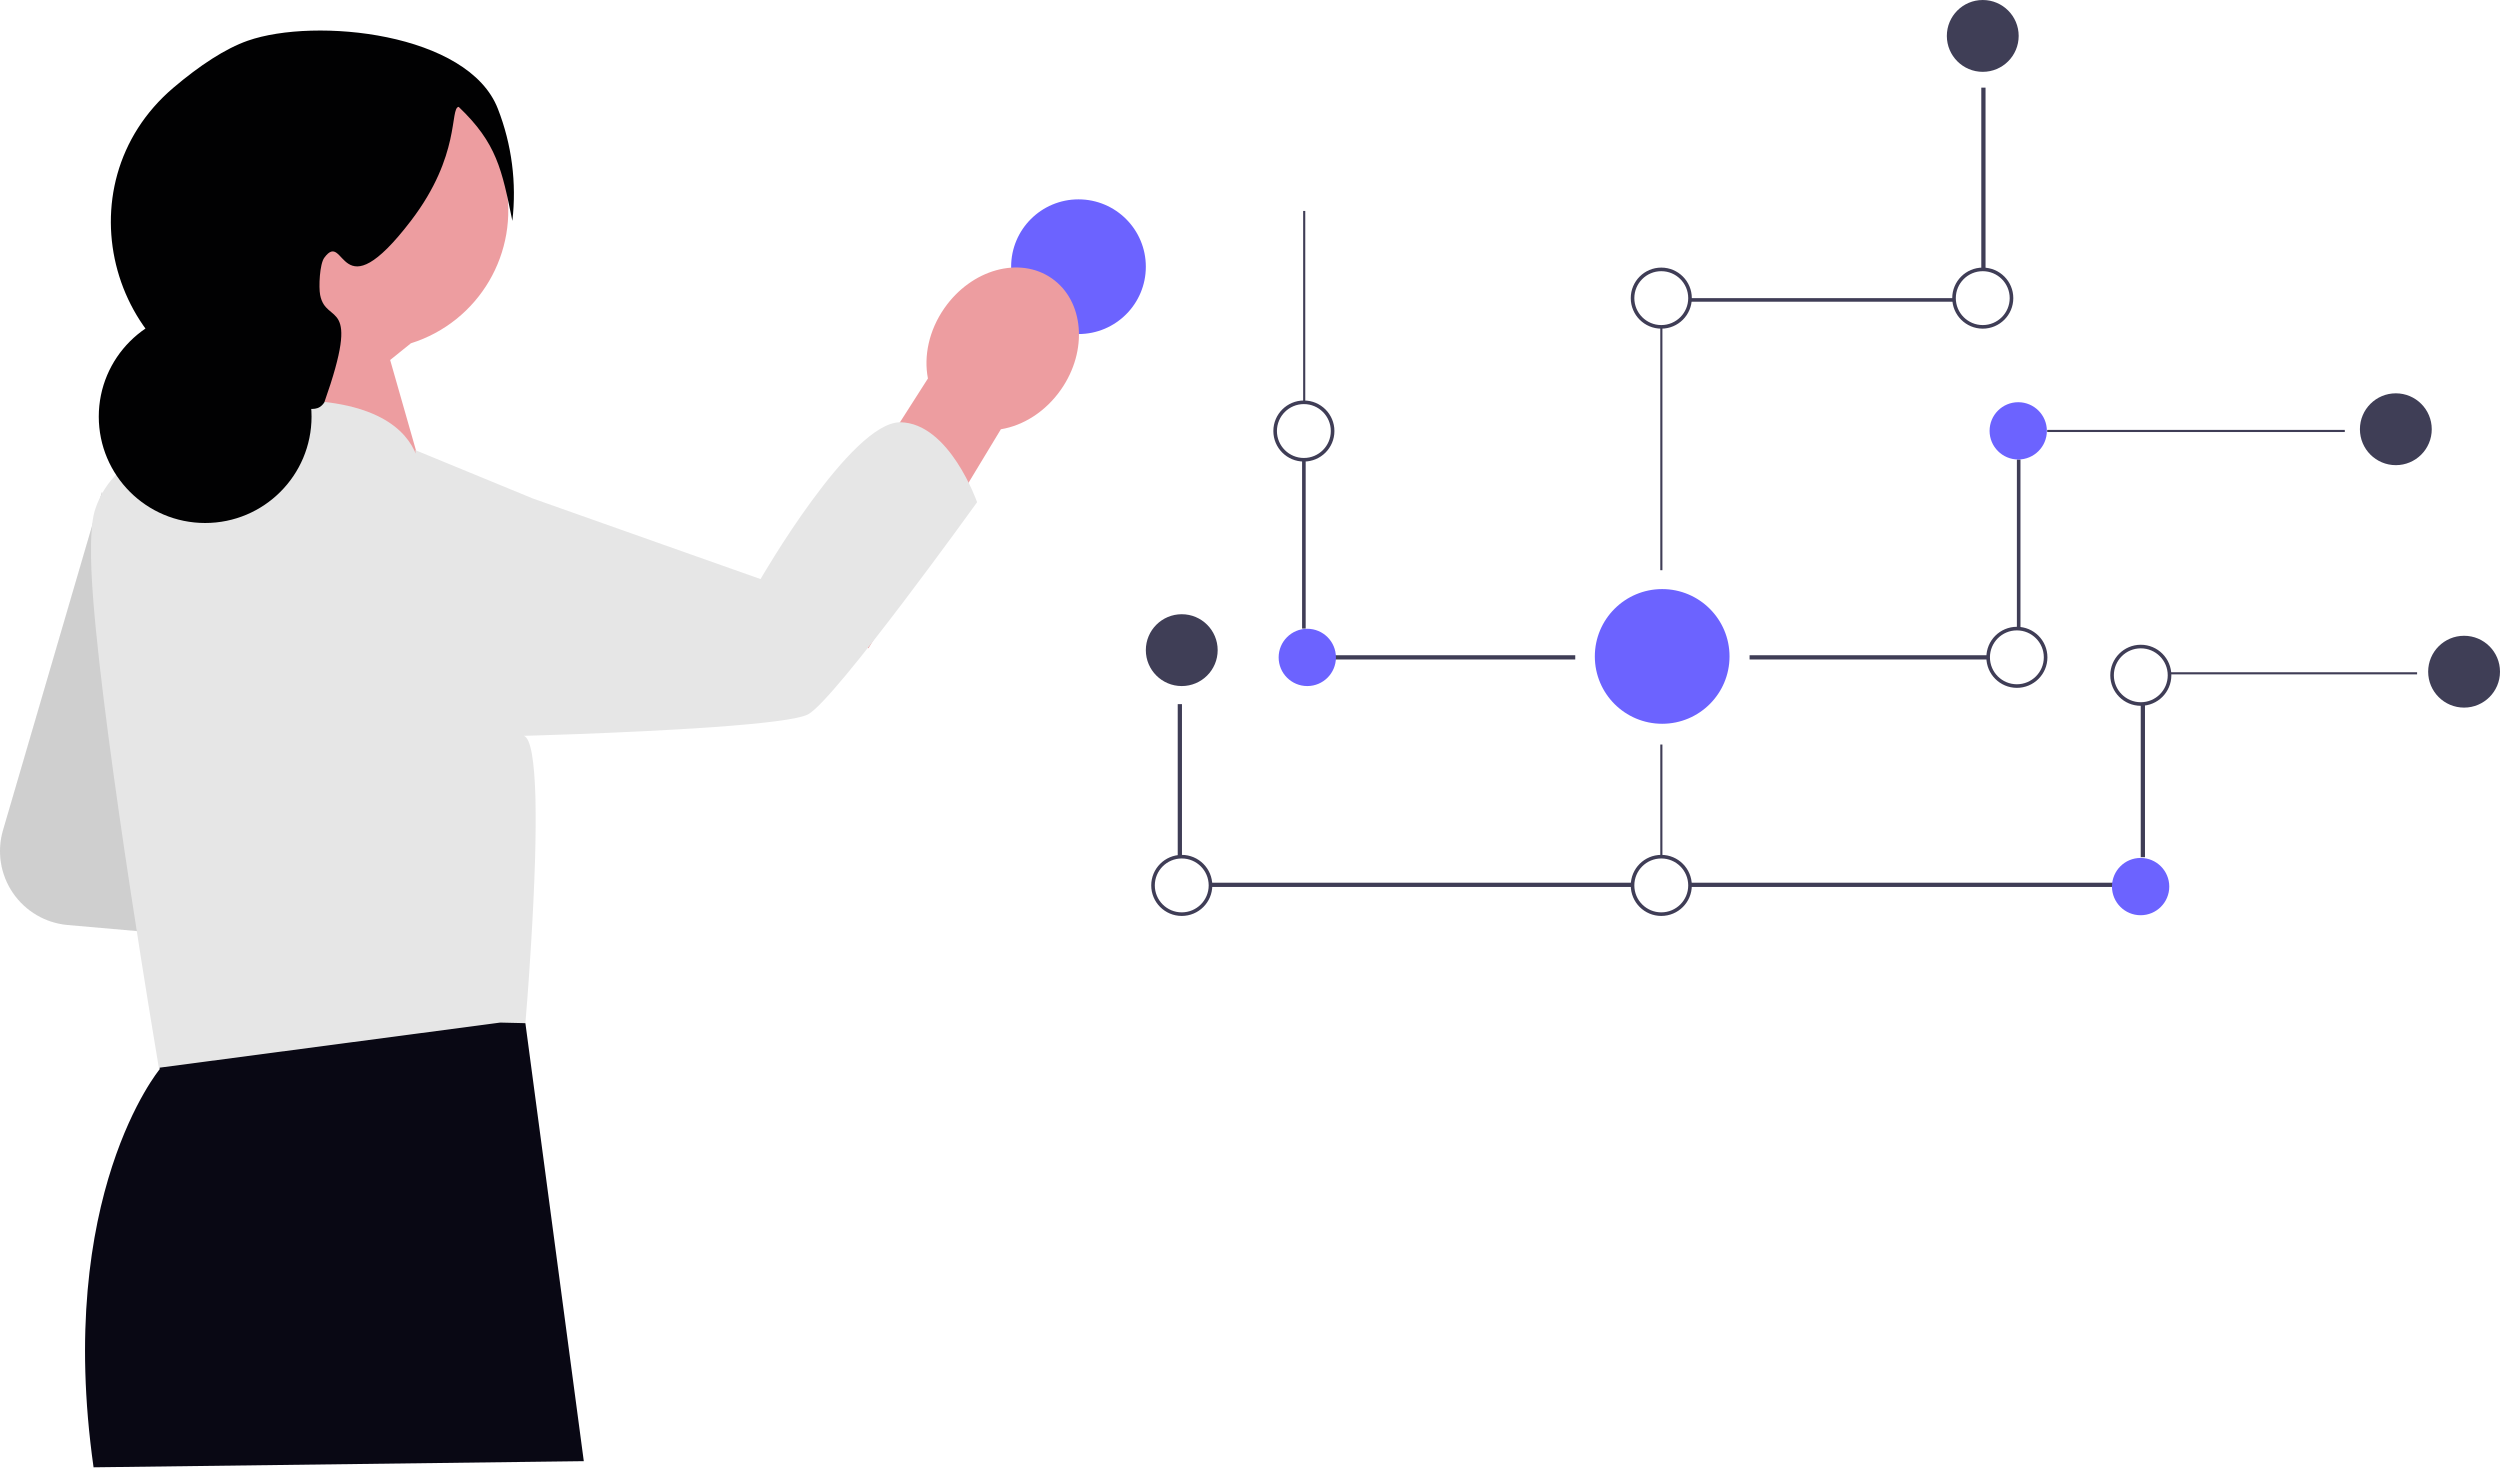
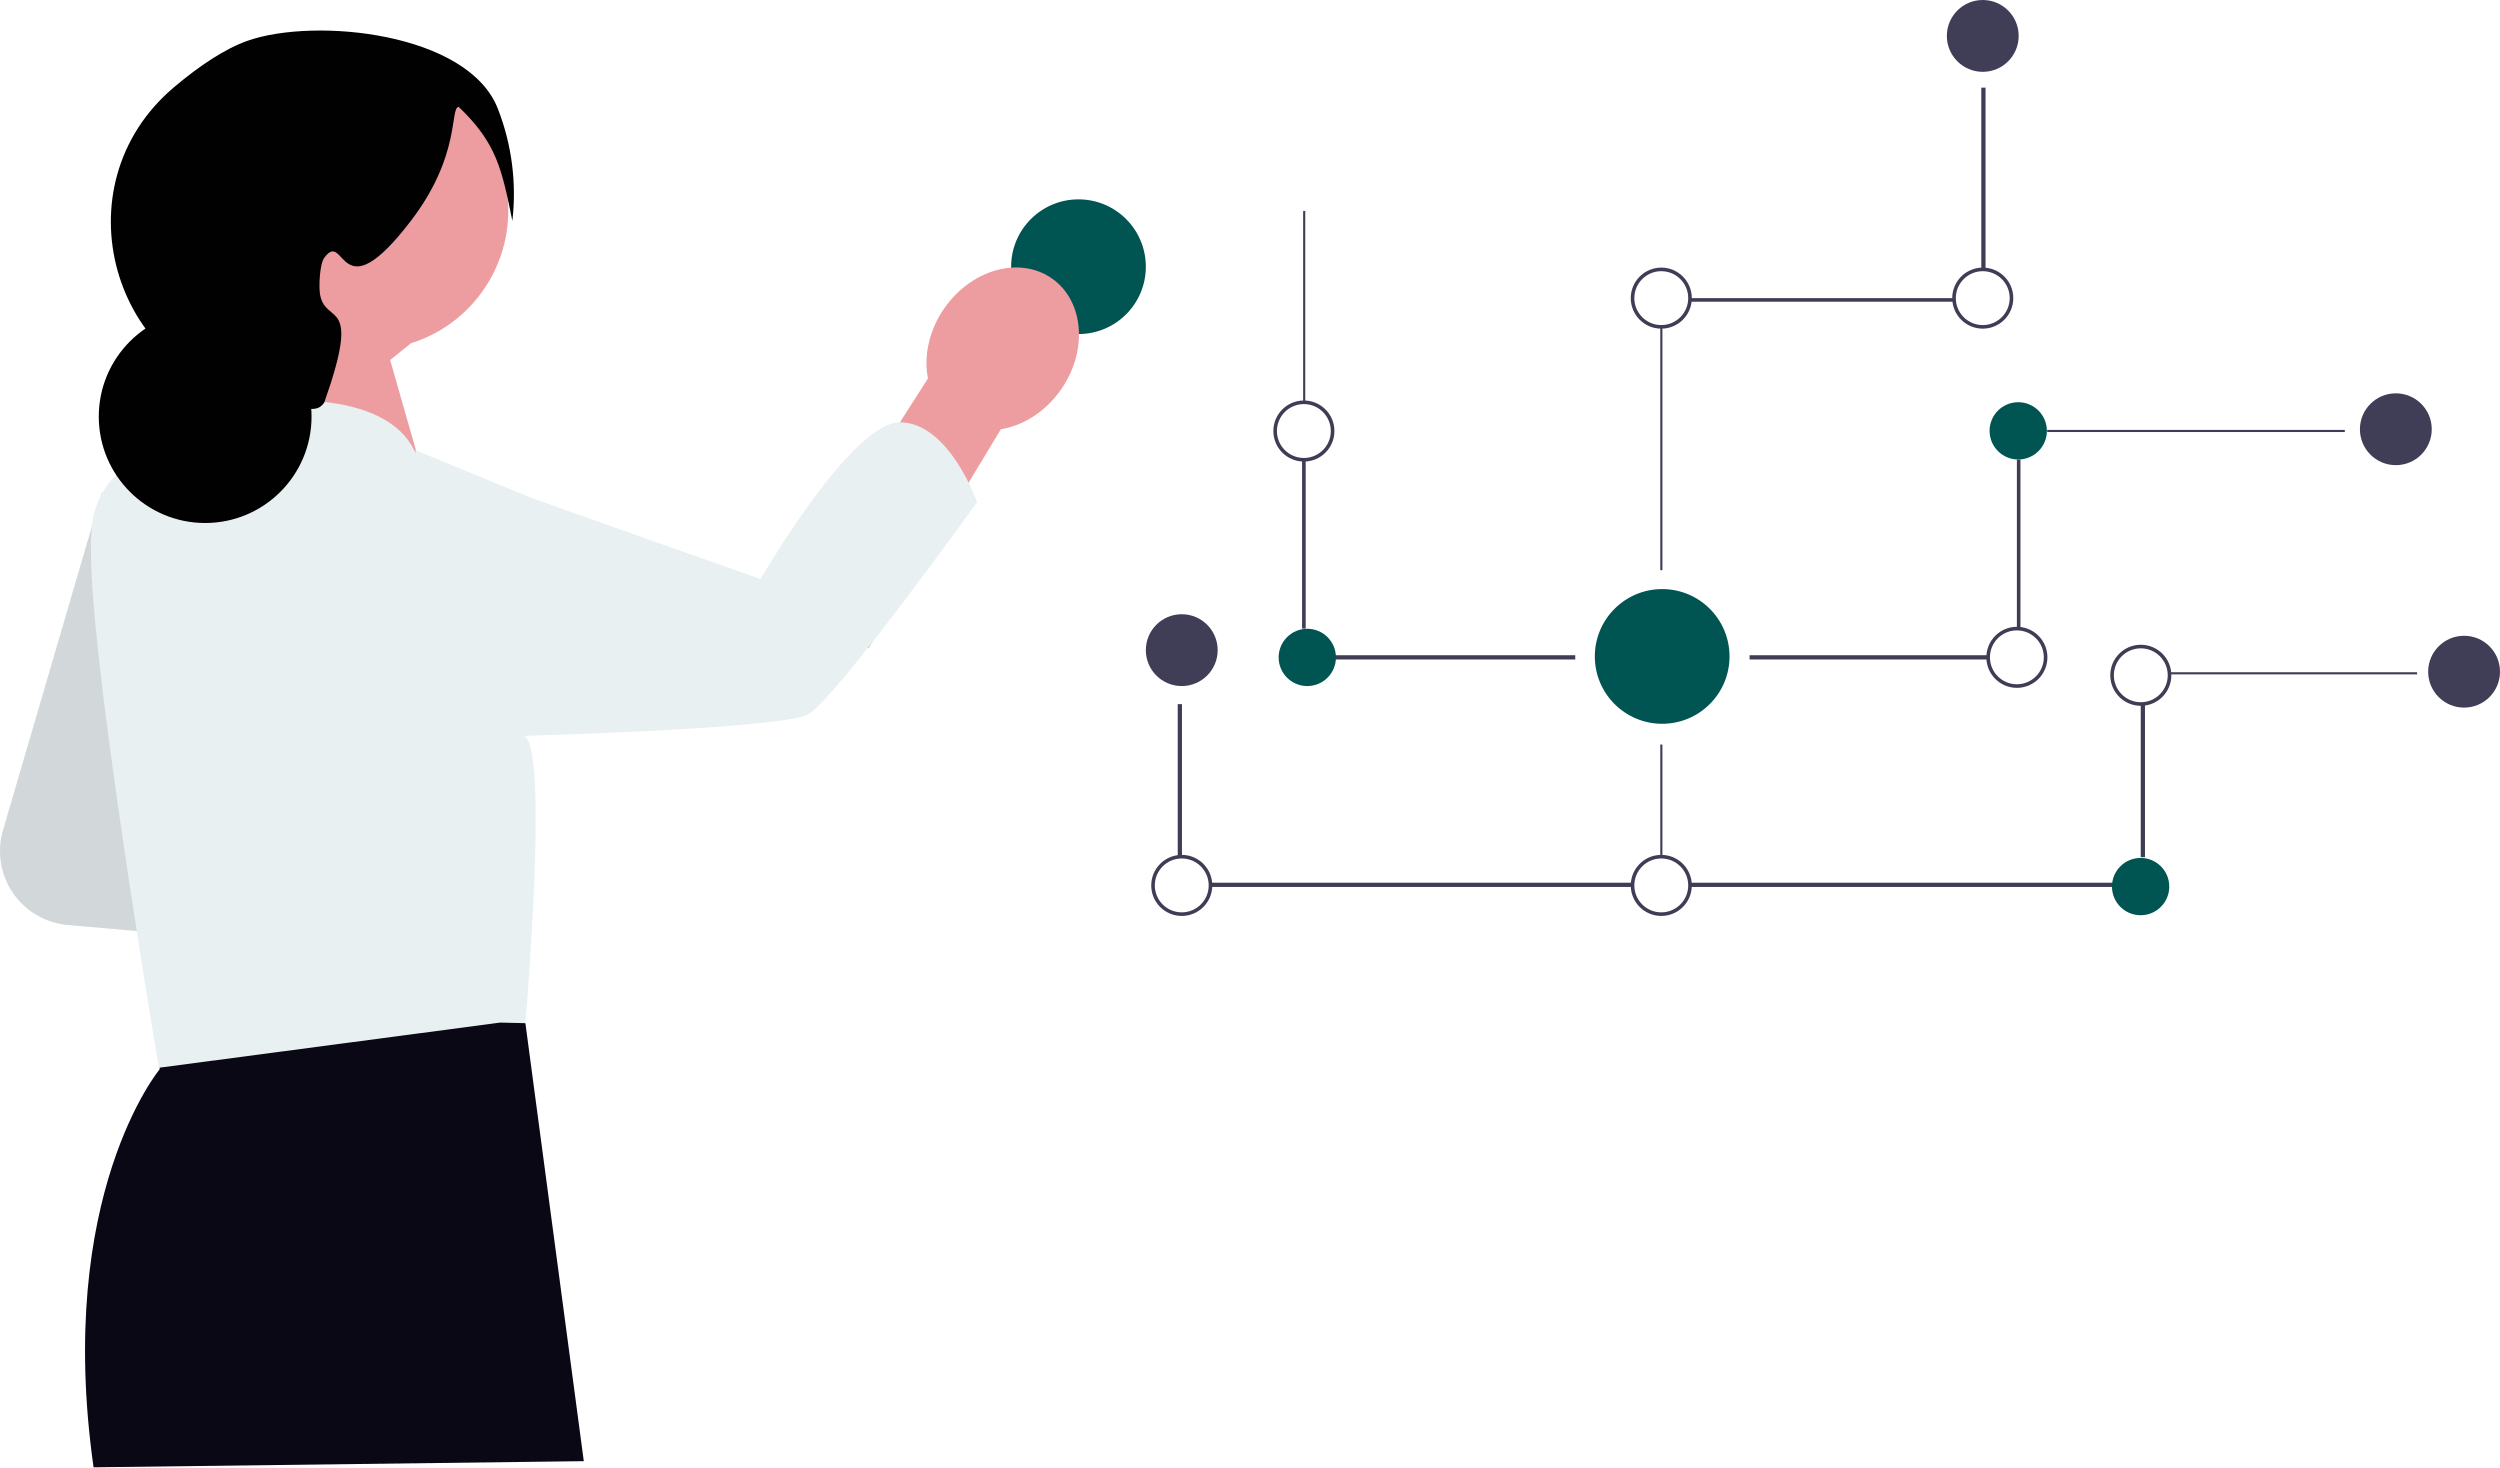
<svg xmlns="http://www.w3.org/2000/svg" width="960" height="563.448" viewBox="0 0 960 563.448" role="img" artist="Katerina Limpitsouni" source="https://undraw.co/">
  <g transform="translate(-263.999 -258.775)">
-     <path d="M25.862,0A25.862,25.862,0,1,1,0,25.862,25.862,25.862,0,0,1,25.862,0Z" transform="translate(652.276 335.327)" fill="#6c63ff" />
+     <path d="M25.862,0A25.862,25.862,0,1,1,0,25.862,25.862,25.862,0,0,1,25.862,0Z" transform="translate(652.276 335.327)" fill="#005451" />
    <g transform="translate(263.999 270.5)">
-       <path d="M677.057,256.307,639.029,386.3A28.5,28.5,0,0,0,663.9,422.7l41.5,3.632Z" transform="translate(-637.882 -79.217)" fill="#e6e6e6" />
+       <path d="M677.057,256.307,639.029,386.3A28.5,28.5,0,0,0,663.9,422.7l41.5,3.632Z" transform="translate(-637.882 -79.217)" fill="#e9f0f2" />
      <path d="M677.057,256.307,639.029,386.3A28.5,28.5,0,0,0,663.9,422.7l41.5,3.632Z" transform="translate(-637.882 -79.217)" opacity="0.1" />
      <path d="M985.081,242.66l-50.866,84.125-23.95-30.343,46.807-73.285c-1.663-8.525.351-18.422,6.3-26.969,10.412-14.953,28.885-20.09,41.26-11.474s13.97,27.725,3.555,42.678c-5.951,8.546-14.534,13.868-23.107,15.267Z" transform="translate(-600.745 -89.55)" fill="#ed9da0" />
      <path d="M701.191,414.662l-6.109,20.776.207,21.065s-40.177,48.323-25.376,152.838l188.25-2.361L835.737,438.795Z" transform="translate(-633.985 -57.618)" fill="#090814" />
      <path d="M715.674,167.731a53.386,53.386,0,1,1,69.374,50.945l-7.96,6.413L791.376,275.1l-16.651,11.779-52.6-43.844s11.366-14.477,17.461-30.806A53.328,53.328,0,0,1,715.674,167.731Z" transform="translate(-627.269 -98.577)" fill="#ed9da0" />
-       <path d="M979.447,233.88c-18.848-.288-53.691,60.2-53.691,60.2l-28.621-10.122-58.866-20.84L793.155,244.55l.2,1.364c-.178-.427-.37-.86-.583-1.3-4.743-9.772-18.52-21.271-57.632-18.991l-18.417,14.536-2.507,1.992a56.8,56.8,0,0,0-23.2,3.613c-8.377,3.367-16.754,9.65-20.717,21.394-2.053,6.057-2.053,18.582-.822,34.494,4.455,57.612,25.221,180.086,25.221,180.086l131.091-17.353,9.672.226s1.15-13.2,2.177-30.49c.637-10.142,1.212-21.661,1.54-32.748.226-8.13.288-16.015.143-22.954-.02-.431-.02-.863-.041-1.294-.39-12.668-1.663-21.851-4.394-22.852,0,0,8.478-.226,20.717-.678,29.566-1.108,81.1-3.593,88.45-7.6,10.388-5.647,64.859-81.434,64.859-81.434s-10.595-30.387-29.463-30.7Z" transform="translate(-633.705 -83.44)" fill="#e6e6e6" />
+       <path d="M979.447,233.88c-18.848-.288-53.691,60.2-53.691,60.2l-28.621-10.122-58.866-20.84L793.155,244.55l.2,1.364c-.178-.427-.37-.86-.583-1.3-4.743-9.772-18.52-21.271-57.632-18.991l-18.417,14.536-2.507,1.992a56.8,56.8,0,0,0-23.2,3.613c-8.377,3.367-16.754,9.65-20.717,21.394-2.053,6.057-2.053,18.582-.822,34.494,4.455,57.612,25.221,180.086,25.221,180.086l131.091-17.353,9.672.226s1.15-13.2,2.177-30.49c.637-10.142,1.212-21.661,1.54-32.748.226-8.13.288-16.015.143-22.954-.02-.431-.02-.863-.041-1.294-.39-12.668-1.663-21.851-4.394-22.852,0,0,8.478-.226,20.717-.678,29.566-1.108,81.1-3.593,88.45-7.6,10.388-5.647,64.859-81.434,64.859-81.434s-10.595-30.387-29.463-30.7Z" transform="translate(-633.705 -83.44)" fill="#e9f0f2" />
      <path d="M829.532,173.565c-4.032-19.729-5.97-29.836-20.625-43.792-3.479.492.918,18.533-18.258,43.663-27.877,36.531-25.1,3.036-33.343,14.289-1.791,2.443-2.176,11.257-1.588,14.289,2.324,11.982,16.077.282,1.588,41.281-2.155,3.188-4.7,2.413-7.938,2.382-.251,0,1.393-.316-4.763-1.588-2.939-.607-7.051-1.323-11.982-2.149-57.277-9.649-77.5-81.921-33.23-119.524,10.073-8.555,19.958-15.039,28.538-18.043,25.85-9.048,84.749-3.167,96.056,26.2a89.934,89.934,0,0,1,5.542,43Z" transform="translate(-632.783 -100.471)" fill="#010102" />
      <ellipse cx="40.851" cy="40.851" rx="40.851" ry="40.851" transform="translate(37.931 107.404)" fill="#010102" />
    </g>
    <g transform="translate(703.999 258.775)">
      <path d="M13.793,0A13.793,13.793,0,1,1,0,13.793,13.793,13.793,0,0,1,13.793,0Z" transform="translate(0 235.862)" fill="#3f3e56" />
      <path d="M13.793,0A13.793,13.793,0,1,1,0,13.793,13.793,13.793,0,0,1,13.793,0Z" transform="translate(307.586)" fill="#3f3e56" />
      <path d="M13.793,0A13.793,13.793,0,1,1,0,13.793,13.793,13.793,0,0,1,13.793,0Z" transform="translate(466.207 151.035)" fill="#3f3e56" />
      <path d="M13.793,0A13.793,13.793,0,1,1,0,13.793,13.793,13.793,0,0,1,13.793,0Z" transform="translate(492.413 244.138)" fill="#3f3e56" />
      <path d="M0,0H.816V73.469H0Z" transform="translate(60.408 81)" fill="#3f3d56" />
      <path d="M0,0H1.379V64.931H0Z" transform="translate(60 176.448)" fill="#3f3d56" />
      <path d="M0,0H106.939V1.633H0Z" transform="translate(57.959 251.612)" fill="#3f3d56" />
      <path d="M0,0H1.633V58.775H0Z" transform="translate(12.245 270.387)" fill="#3f3d56" />
      <path d="M0,0H162.449V1.633H0Z" transform="translate(24.49 338.959)" fill="#3f3d56" />
      <path d="M623.247,551.052" transform="translate(-425.318 -222.088)" fill="none" stroke="#3f3d56" stroke-miterlimit="10" stroke-width="2" />
      <path d="M623.247,469.052" transform="translate(-425.318 -196.639)" fill="none" stroke="#3f3d56" stroke-miterlimit="10" stroke-width="2" />
      <path d="M0,0H1.633V69.388H0Z" transform="translate(320.816 33.653)" fill="#3f3d56" />
      <path d="M0,0H101.4V1.379H0Z" transform="translate(208.941 114.483)" fill="#3f3d56" />
      <path d="M0,0H.816V93.061H0Z" transform="translate(197.551 125.898)" fill="#3f3d56" />
      <path d="M418.971,320.5A11.724,11.724,0,1,1,430.7,308.776,11.724,11.724,0,0,1,418.971,320.5Zm0-22.069a10.345,10.345,0,1,0,10.345,10.345A10.345,10.345,0,0,0,418.971,298.431Z" transform="translate(-358.283 -143.26)" fill="#3f3d56" />
      <path d="M350.971,573.5A11.724,11.724,0,1,1,362.7,561.776,11.724,11.724,0,0,1,350.971,573.5Zm0-22.069a10.345,10.345,0,1,0,10.345,10.345A10.345,10.345,0,0,0,350.971,551.432Z" transform="translate(-337.178 -221.777)" fill="#3f3d56" />
-       <circle cx="11" cy="11" r="11" transform="translate(50.999 241.448)" fill="#6c63ff" />
+       <circle cx="11" cy="11" r="11" transform="translate(50.999 241.448)" fill="#005451" />
      <path d="M0,0H114.286V.816H0Z" transform="translate(346.122 165.081)" fill="#3f3d56" />
      <path d="M0,0H1.379V64.931H0Z" transform="translate(334.483 176.448)" fill="#3f3d56" />
      <path d="M0,0H91.428V1.633H0Z" transform="translate(231.837 251.612)" fill="#3f3d56" />
      <path d="M0,0H94.694V.816H0Z" transform="translate(393.469 258.142)" fill="#3f3d56" />
      <path d="M0,0H1.633V58.775H0Z" transform="translate(382.04 270.387)" fill="#3f3d56" />
      <path d="M0,0H162.449V1.633H0Z" transform="translate(208.979 338.959)" fill="#3f3d56" />
      <path d="M0,0H.816V43.265H0Z" transform="translate(197.551 285.897)" fill="#3f3d56" />
-       <circle cx="11" cy="11" r="11" transform="translate(323.999 154.448)" fill="#6c63ff" />
+       <circle cx="11" cy="11" r="11" transform="translate(323.999 154.448)" fill="#005451" />
      <path d="M796.971,246.5A11.724,11.724,0,1,1,808.7,234.776,11.724,11.724,0,0,1,796.971,246.5Zm0-22.069a10.345,10.345,0,1,0,10.345,10.345,10.345,10.345,0,0,0-10.345-10.345Z" transform="translate(-475.593 -120.294)" fill="#3f3d56" />
      <path d="M617.971,246.5A11.724,11.724,0,1,1,629.7,234.776,11.724,11.724,0,0,1,617.971,246.5Zm0-22.069a10.345,10.345,0,1,0,10.345,10.345,10.345,10.345,0,0,0-10.345-10.345Z" transform="translate(-420.041 -120.294)" fill="#3f3d56" />
      <path d="M884.971,456.5A11.724,11.724,0,1,1,896.7,444.776,11.724,11.724,0,0,1,884.971,456.5Zm0-22.069a10.345,10.345,0,1,0,10.345,10.345A10.345,10.345,0,0,0,884.971,434.431Z" transform="translate(-502.904 -185.467)" fill="#3f3d56" />
-       <circle cx="11" cy="11" r="11" transform="translate(370.999 329.448)" fill="#6c63ff" />
+       <circle cx="11" cy="11" r="11" transform="translate(370.999 329.448)" fill="#005451" />
      <path d="M617.971,573.5A11.724,11.724,0,1,1,629.7,561.776,11.724,11.724,0,0,1,617.971,573.5Zm0-22.069a10.345,10.345,0,1,0,10.345,10.345A10.345,10.345,0,0,0,617.971,551.432Z" transform="translate(-420.041 -221.777)" fill="#3f3d56" />
      <path d="M815.971,446.5A11.724,11.724,0,1,1,827.7,434.776,11.724,11.724,0,0,1,815.971,446.5Zm0-22.069a10.345,10.345,0,1,0,10.345,10.345A10.345,10.345,0,0,0,815.971,424.431Z" transform="translate(-481.49 -182.363)" fill="#3f3d56" />
-       <path d="M25.862,0A25.862,25.862,0,1,1,0,25.862,25.862,25.862,0,0,1,25.862,0Z" transform="translate(172.414 226.207)" fill="#6c63ff" />
+       <path d="M25.862,0A25.862,25.862,0,1,1,0,25.862,25.862,25.862,0,0,1,25.862,0Z" transform="translate(172.414 226.207)" fill="#005451" />
    </g>
  </g>
</svg>
